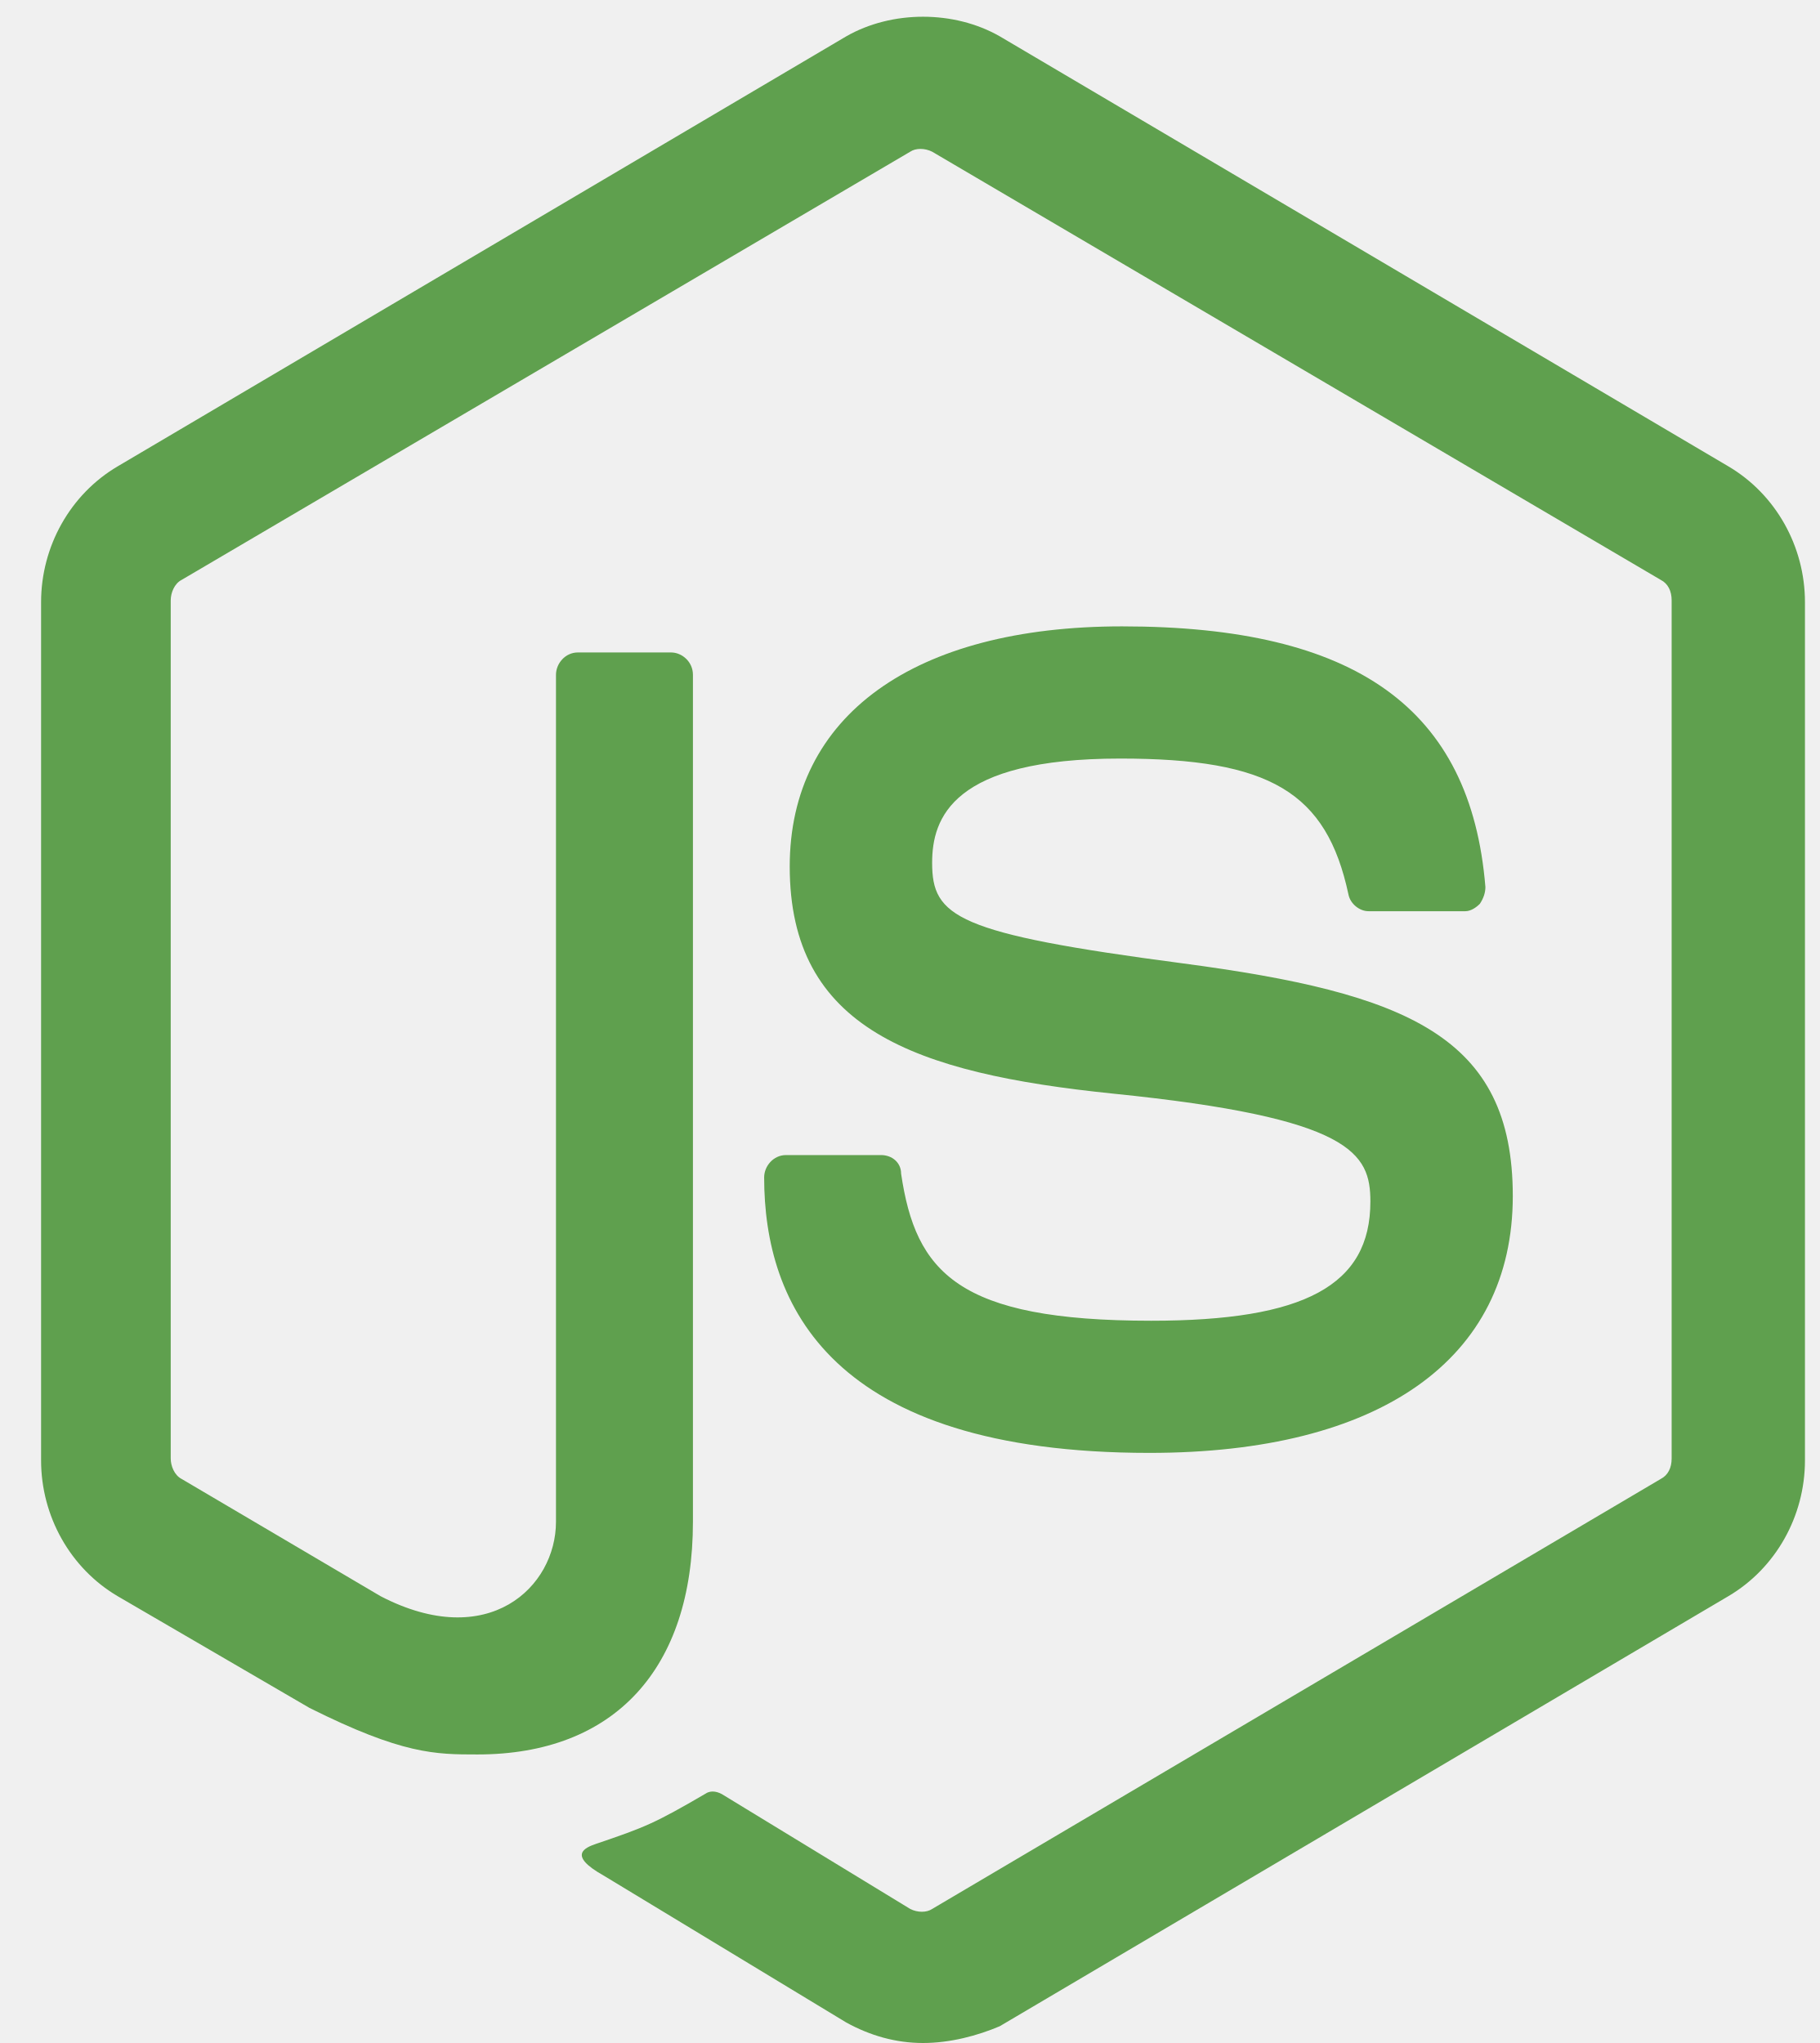
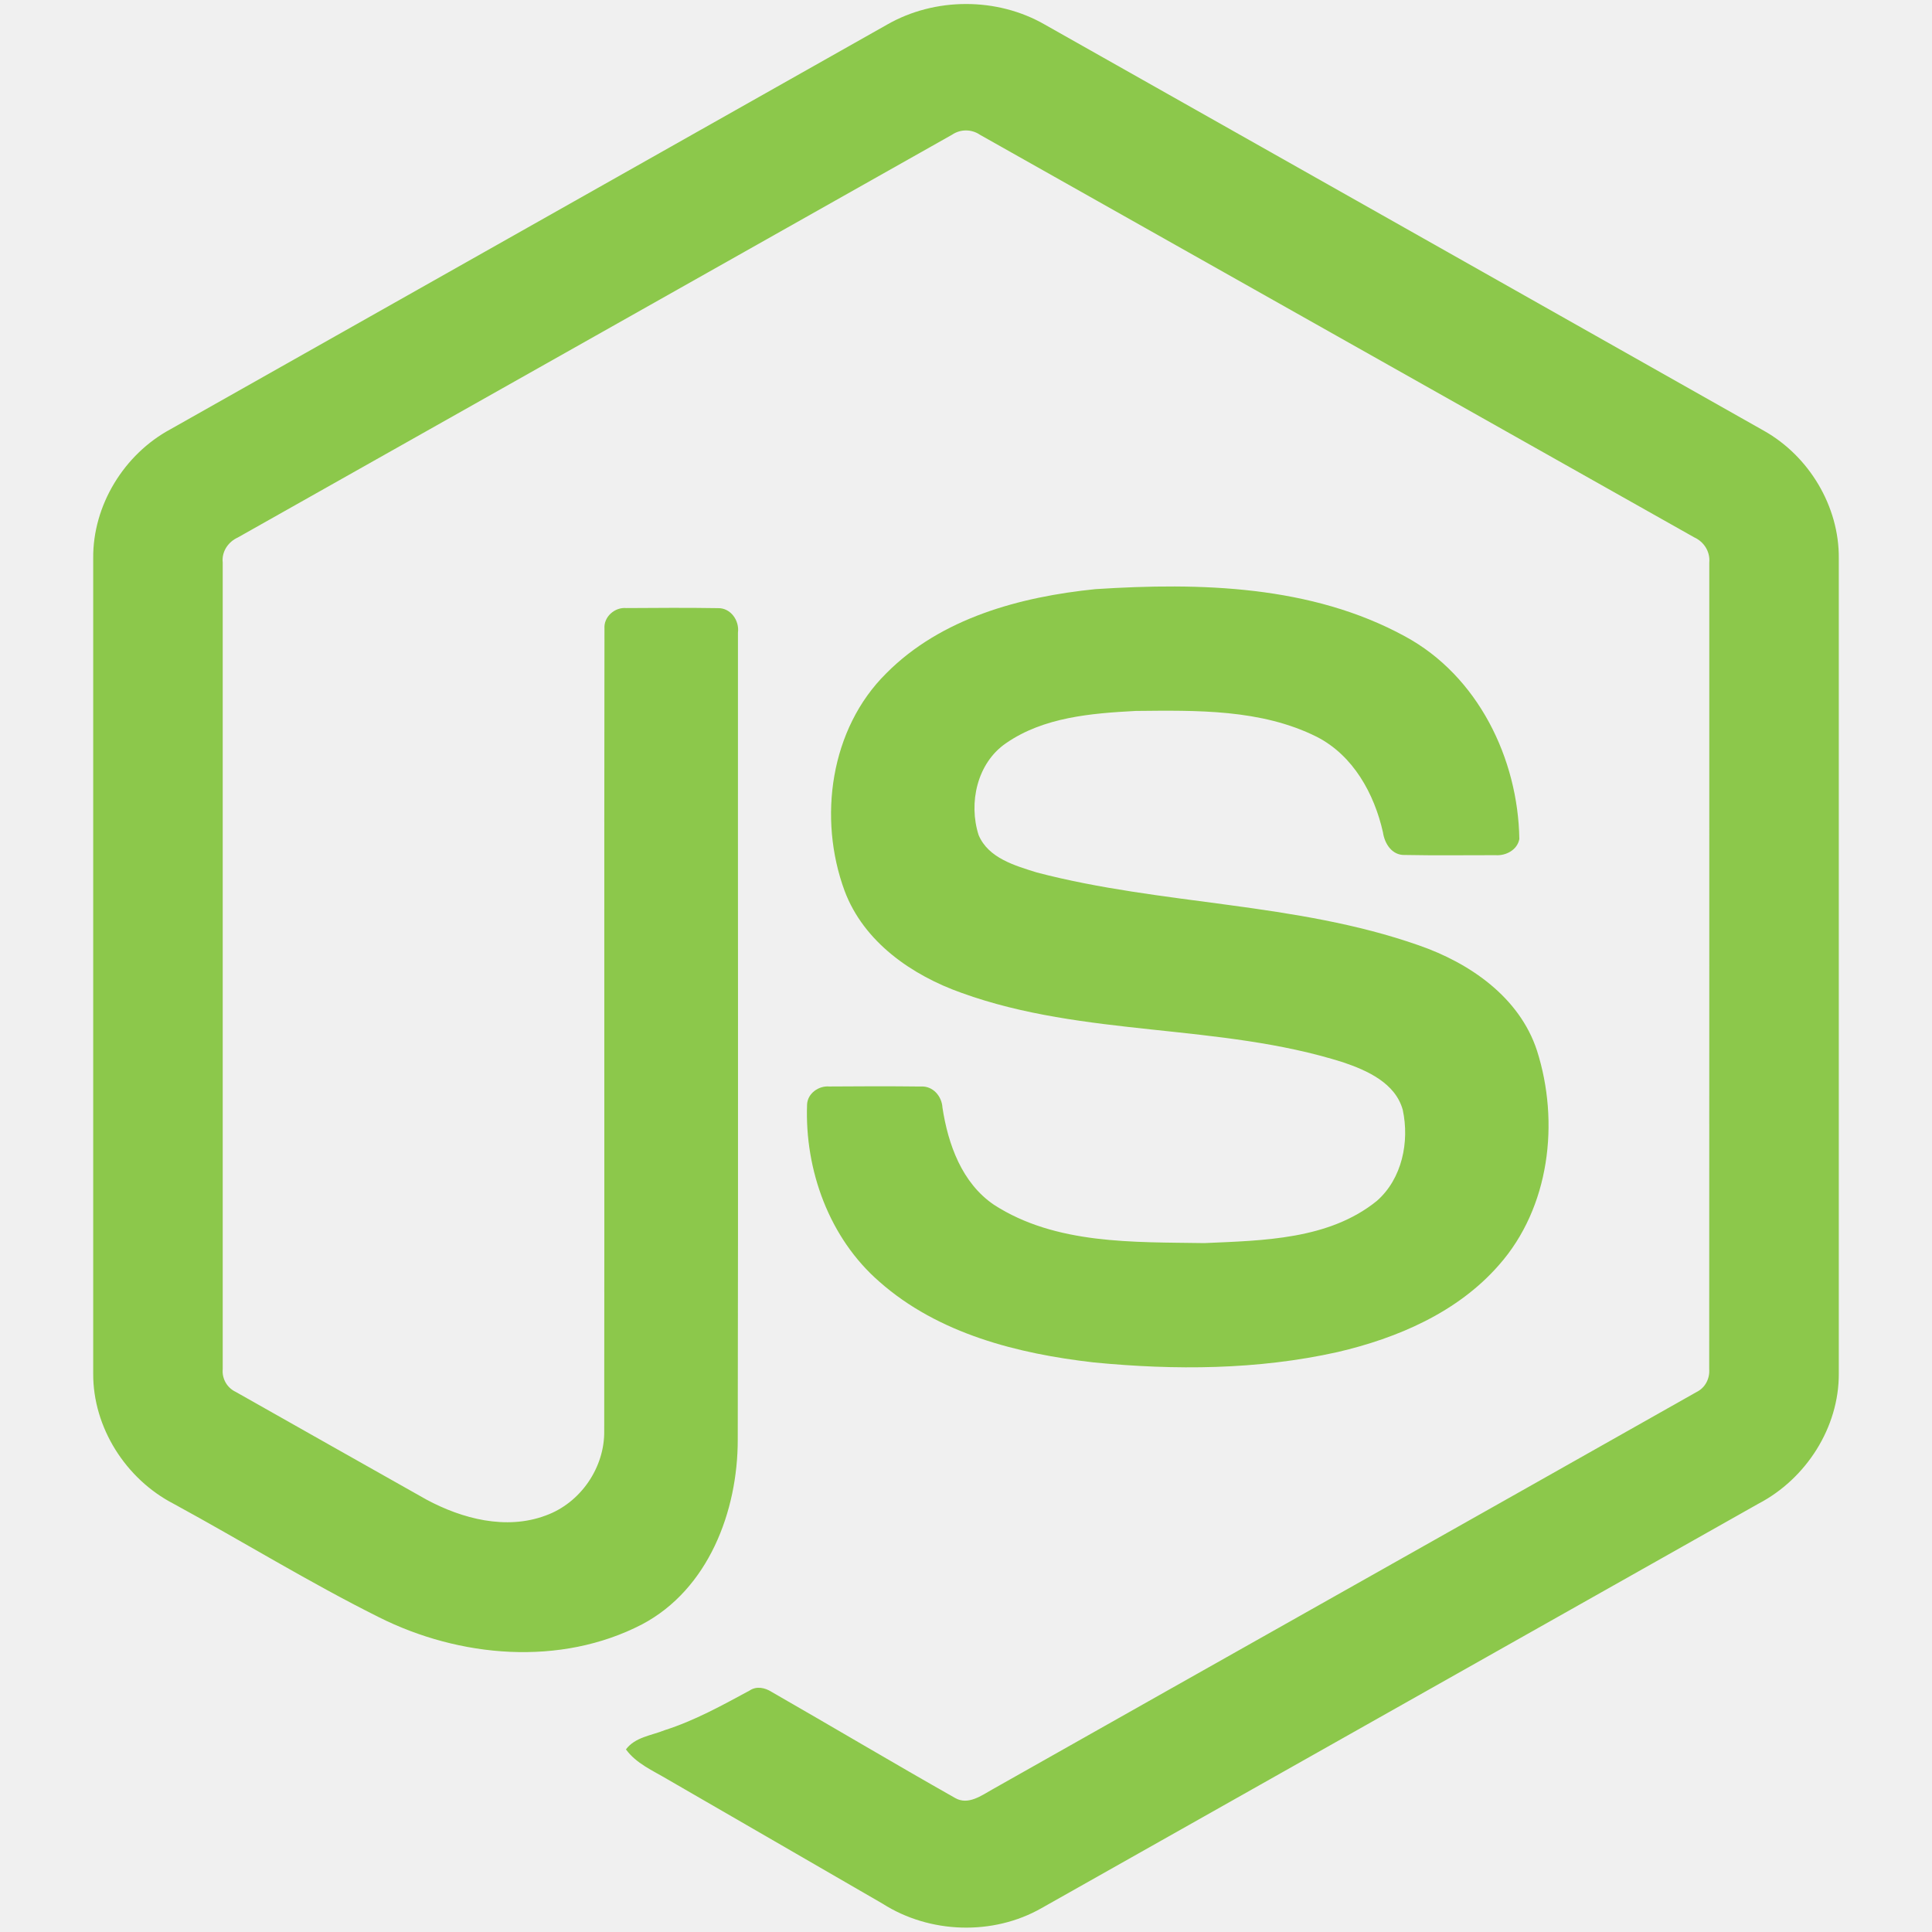
- <svg xmlns="http://www.w3.org/2000/svg" width="57" height="64" viewBox="0 0 57 64" fill="none">
-   <g clip-path="url(#clip0_93_122)">
-     <path d="M28.913 64C28.055 64 27.255 63.767 26.511 63.359L18.904 58.752C17.76 58.11 18.332 57.877 18.675 57.76C20.219 57.236 20.505 57.119 22.107 56.186C22.278 56.069 22.507 56.127 22.679 56.244L28.513 59.801C28.742 59.918 29.028 59.918 29.199 59.801L52.021 46.331C52.25 46.214 52.364 45.981 52.364 45.689V18.806C52.364 18.515 52.25 18.281 52.021 18.165L29.199 4.752C28.97 4.636 28.684 4.636 28.513 4.752L5.691 18.165C5.462 18.281 5.348 18.573 5.348 18.806V45.689C5.348 45.922 5.462 46.214 5.691 46.331L11.925 50.005C15.3 51.754 17.416 49.713 17.416 47.672V21.139C17.416 20.789 17.702 20.439 18.103 20.439H21.02C21.363 20.439 21.706 20.73 21.706 21.139V47.672C21.706 52.279 19.247 54.961 14.957 54.961C13.641 54.961 12.612 54.961 9.695 53.503L3.689 50.005C2.202 49.13 1.287 47.497 1.287 45.748V18.864C1.287 17.115 2.202 15.482 3.689 14.607L26.511 1.137C27.941 0.32 29.886 0.32 31.316 1.137L54.137 14.607C55.625 15.482 56.54 17.115 56.54 18.864V45.748C56.54 47.497 55.625 49.13 54.137 50.005L31.316 63.475C30.629 63.767 29.771 64 28.913 64Z" fill="#5FA04E" />
-     <path d="M36.006 45.514C25.996 45.514 23.937 40.849 23.937 36.884C23.937 36.534 24.223 36.184 24.623 36.184H27.598C27.941 36.184 28.227 36.417 28.227 36.767C28.684 39.858 30 41.374 36.063 41.374C40.867 41.374 42.927 40.266 42.927 37.642C42.927 36.126 42.355 35.017 34.862 34.259C28.627 33.618 24.738 32.218 24.738 27.145C24.738 22.422 28.627 19.622 35.148 19.622C42.469 19.622 46.072 22.188 46.53 27.787C46.53 27.962 46.473 28.136 46.358 28.311C46.244 28.428 46.072 28.545 45.901 28.545H42.869C42.583 28.545 42.297 28.311 42.24 28.02C41.554 24.812 39.781 23.763 35.09 23.763C29.828 23.763 29.199 25.629 29.199 27.028C29.199 28.72 29.943 29.244 37.035 30.177C44.071 31.11 47.388 32.452 47.388 37.467C47.388 42.598 43.212 45.514 36.006 45.514Z" fill="#5FA04E" />
+ <svg xmlns="http://www.w3.org/2000/svg" width="800px" height="800px" viewBox="-13 0 282 282" preserveAspectRatio="xMinYMin meet">
+   <g fill="#8CC84B">
+     <path d="M116.504 3.58c6.962-3.985 16.03-4.003 22.986 0 34.995 19.774 70.001 39.517 104.99 59.303 6.581 3.707 10.983 11.031 10.916 18.614v118.968c.049 7.897-4.788 15.396-11.731 19.019-34.88 19.665-69.742 39.354-104.616 59.019-7.106 4.063-16.356 3.75-23.24-.646-10.457-6.062-20.932-12.094-31.39-18.15-2.137-1.274-4.546-2.288-6.055-4.36 1.334-1.798 3.719-2.022 5.657-2.807 4.365-1.388 8.374-3.616 12.384-5.778 1.014-.694 2.252-.428 3.224.193 8.942 5.127 17.805 10.403 26.777 15.481 1.914 1.105 3.852-.362 5.488-1.274 34.228-19.345 68.498-38.617 102.72-57.968 1.268-.61 1.969-1.956 1.866-3.345.024-39.245.006-78.497.012-117.742.145-1.576-.767-3.025-2.192-3.67-34.759-19.575-69.5-39.18-104.253-58.76a3.621 3.621 0 0 0-4.094-.006C91.2 39.257 56.465 58.88 21.712 78.454c-1.42.646-2.373 2.071-2.204 3.653.006 39.245 0 78.497 0 117.748a3.329 3.329 0 0 0 1.89 3.303c9.274 5.259 18.56 10.481 27.84 15.722 5.228 2.814 11.647 4.486 17.407 2.33 5.083-1.823 8.646-7.01 8.549-12.407.048-39.016-.024-78.038.036-117.048-.127-1.732 1.516-3.163 3.2-3 4.456-.03 8.918-.06 13.374.012 1.86-.042 3.14 1.823 2.91 3.568-.018 39.263.048 78.527-.03 117.79.012 10.464-4.287 21.85-13.966 26.97-11.924 6.177-26.662 4.867-38.442-1.056-10.198-5.09-19.93-11.097-29.947-16.55C5.368 215.886.555 208.357.604 200.466V81.497c-.073-7.74 4.504-15.197 11.29-18.85C46.768 42.966 81.636 23.27 116.504 3.58z" />
+     <path d="M146.928 85.99c15.21-.979 31.493-.58 45.18 6.913 10.597 5.742 16.472 17.793 16.659 29.566-.296 1.588-1.956 2.464-3.472 2.355-4.413-.006-8.827.06-13.24-.03-1.872.072-2.96-1.654-3.195-3.309-1.268-5.633-4.34-11.212-9.642-13.929-8.139-4.075-17.576-3.87-26.451-3.785-6.479.344-13.446.905-18.935 4.715-4.214 2.886-5.494 8.712-3.99 13.404 1.418 3.369 5.307 4.456 8.489 5.458 18.33 4.794 37.754 4.317 55.734 10.626 7.444 2.572 14.726 7.572 17.274 15.366 3.333 10.446 1.872 22.932-5.56 31.318-6.027 6.901-14.805 10.657-23.56 12.697-11.647 2.597-23.734 2.663-35.562 1.51-11.122-1.268-22.696-4.19-31.282-11.768-7.342-6.375-10.928-16.308-10.572-25.895.085-1.619 1.697-2.748 3.248-2.615 4.444-.036 8.888-.048 13.332.006 1.775-.127 3.091 1.407 3.182 3.08.82 5.367 2.837 11 7.517 14.182 9.032 5.827 20.365 5.428 30.707 5.591 8.568-.38 18.186-.495 25.178-6.158 3.689-3.23 4.782-8.634 3.785-13.283-1.08-3.925-5.186-5.754-8.712-6.95-18.095-5.724-37.736-3.647-55.656-10.12-7.275-2.571-14.31-7.432-17.105-14.906-3.9-10.578-2.113-23.662 6.098-31.765 8.006-8.06 19.563-11.164 30.551-12.275z" />
  </g>
-   <defs>
-     <clipPath id="clip0_93_122">
-       <rect width="56.32" height="64" fill="white" transform="translate(0.653687)" />
-     </clipPath>
-   </defs>
</svg>
